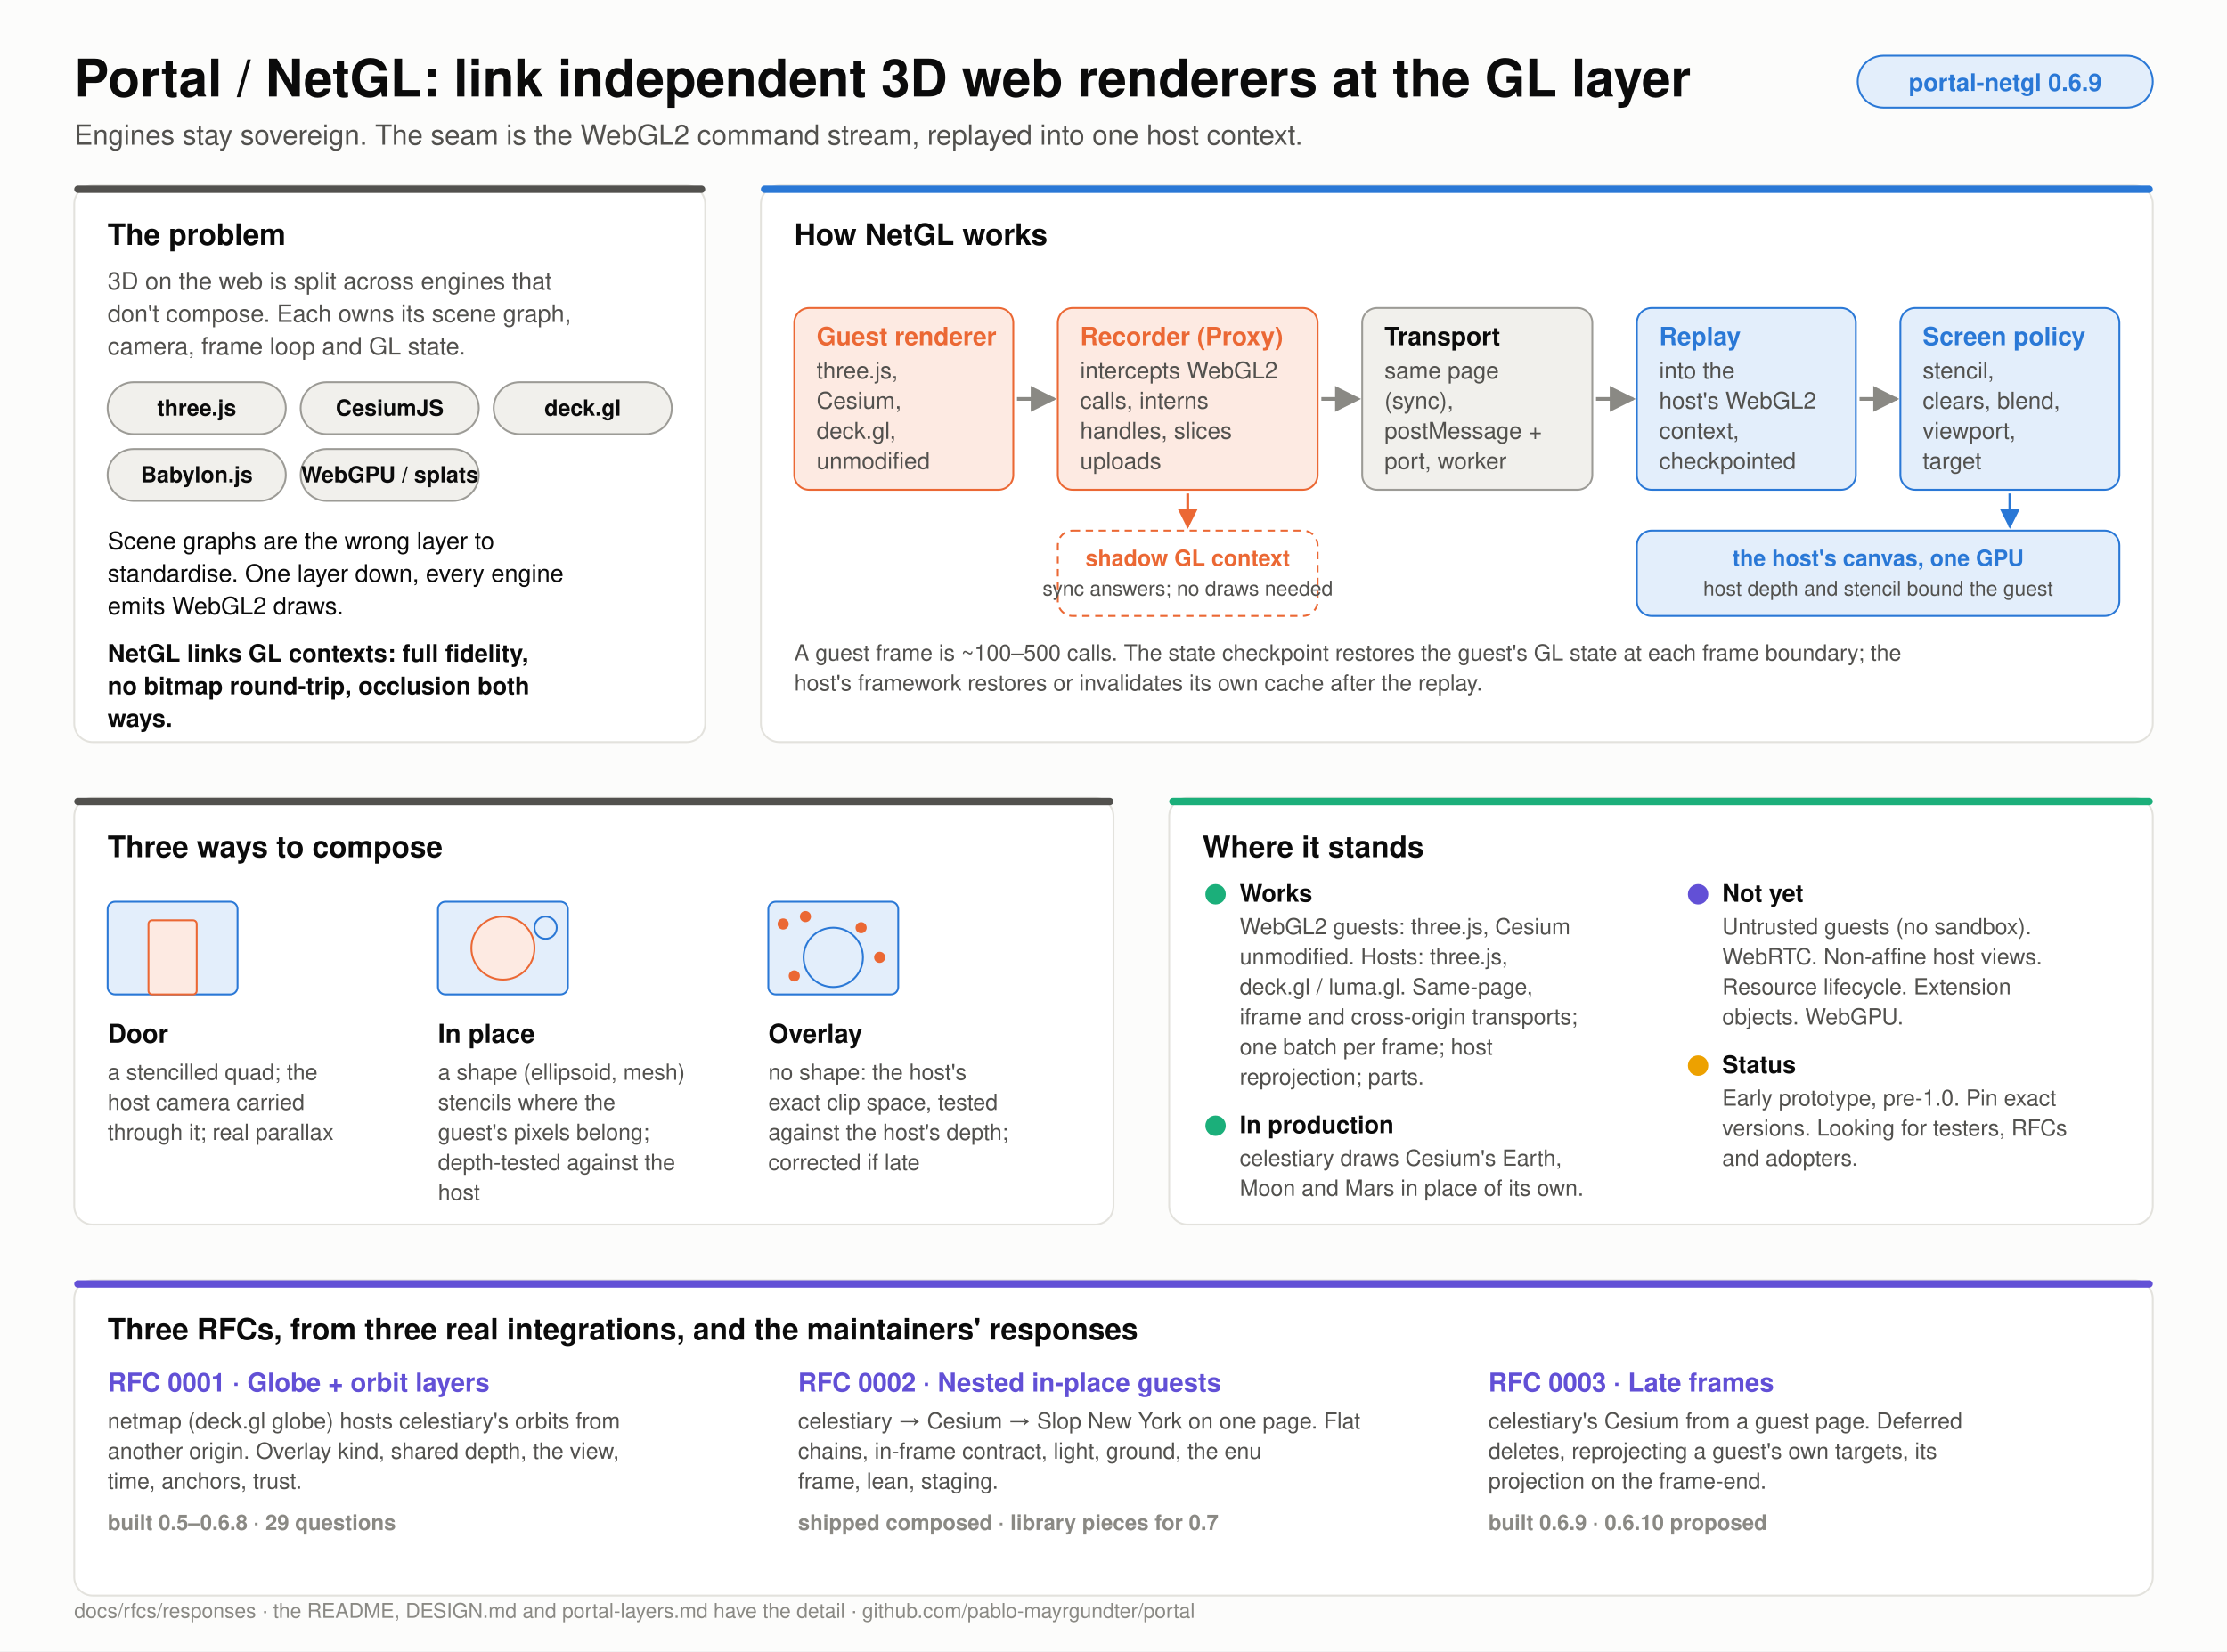
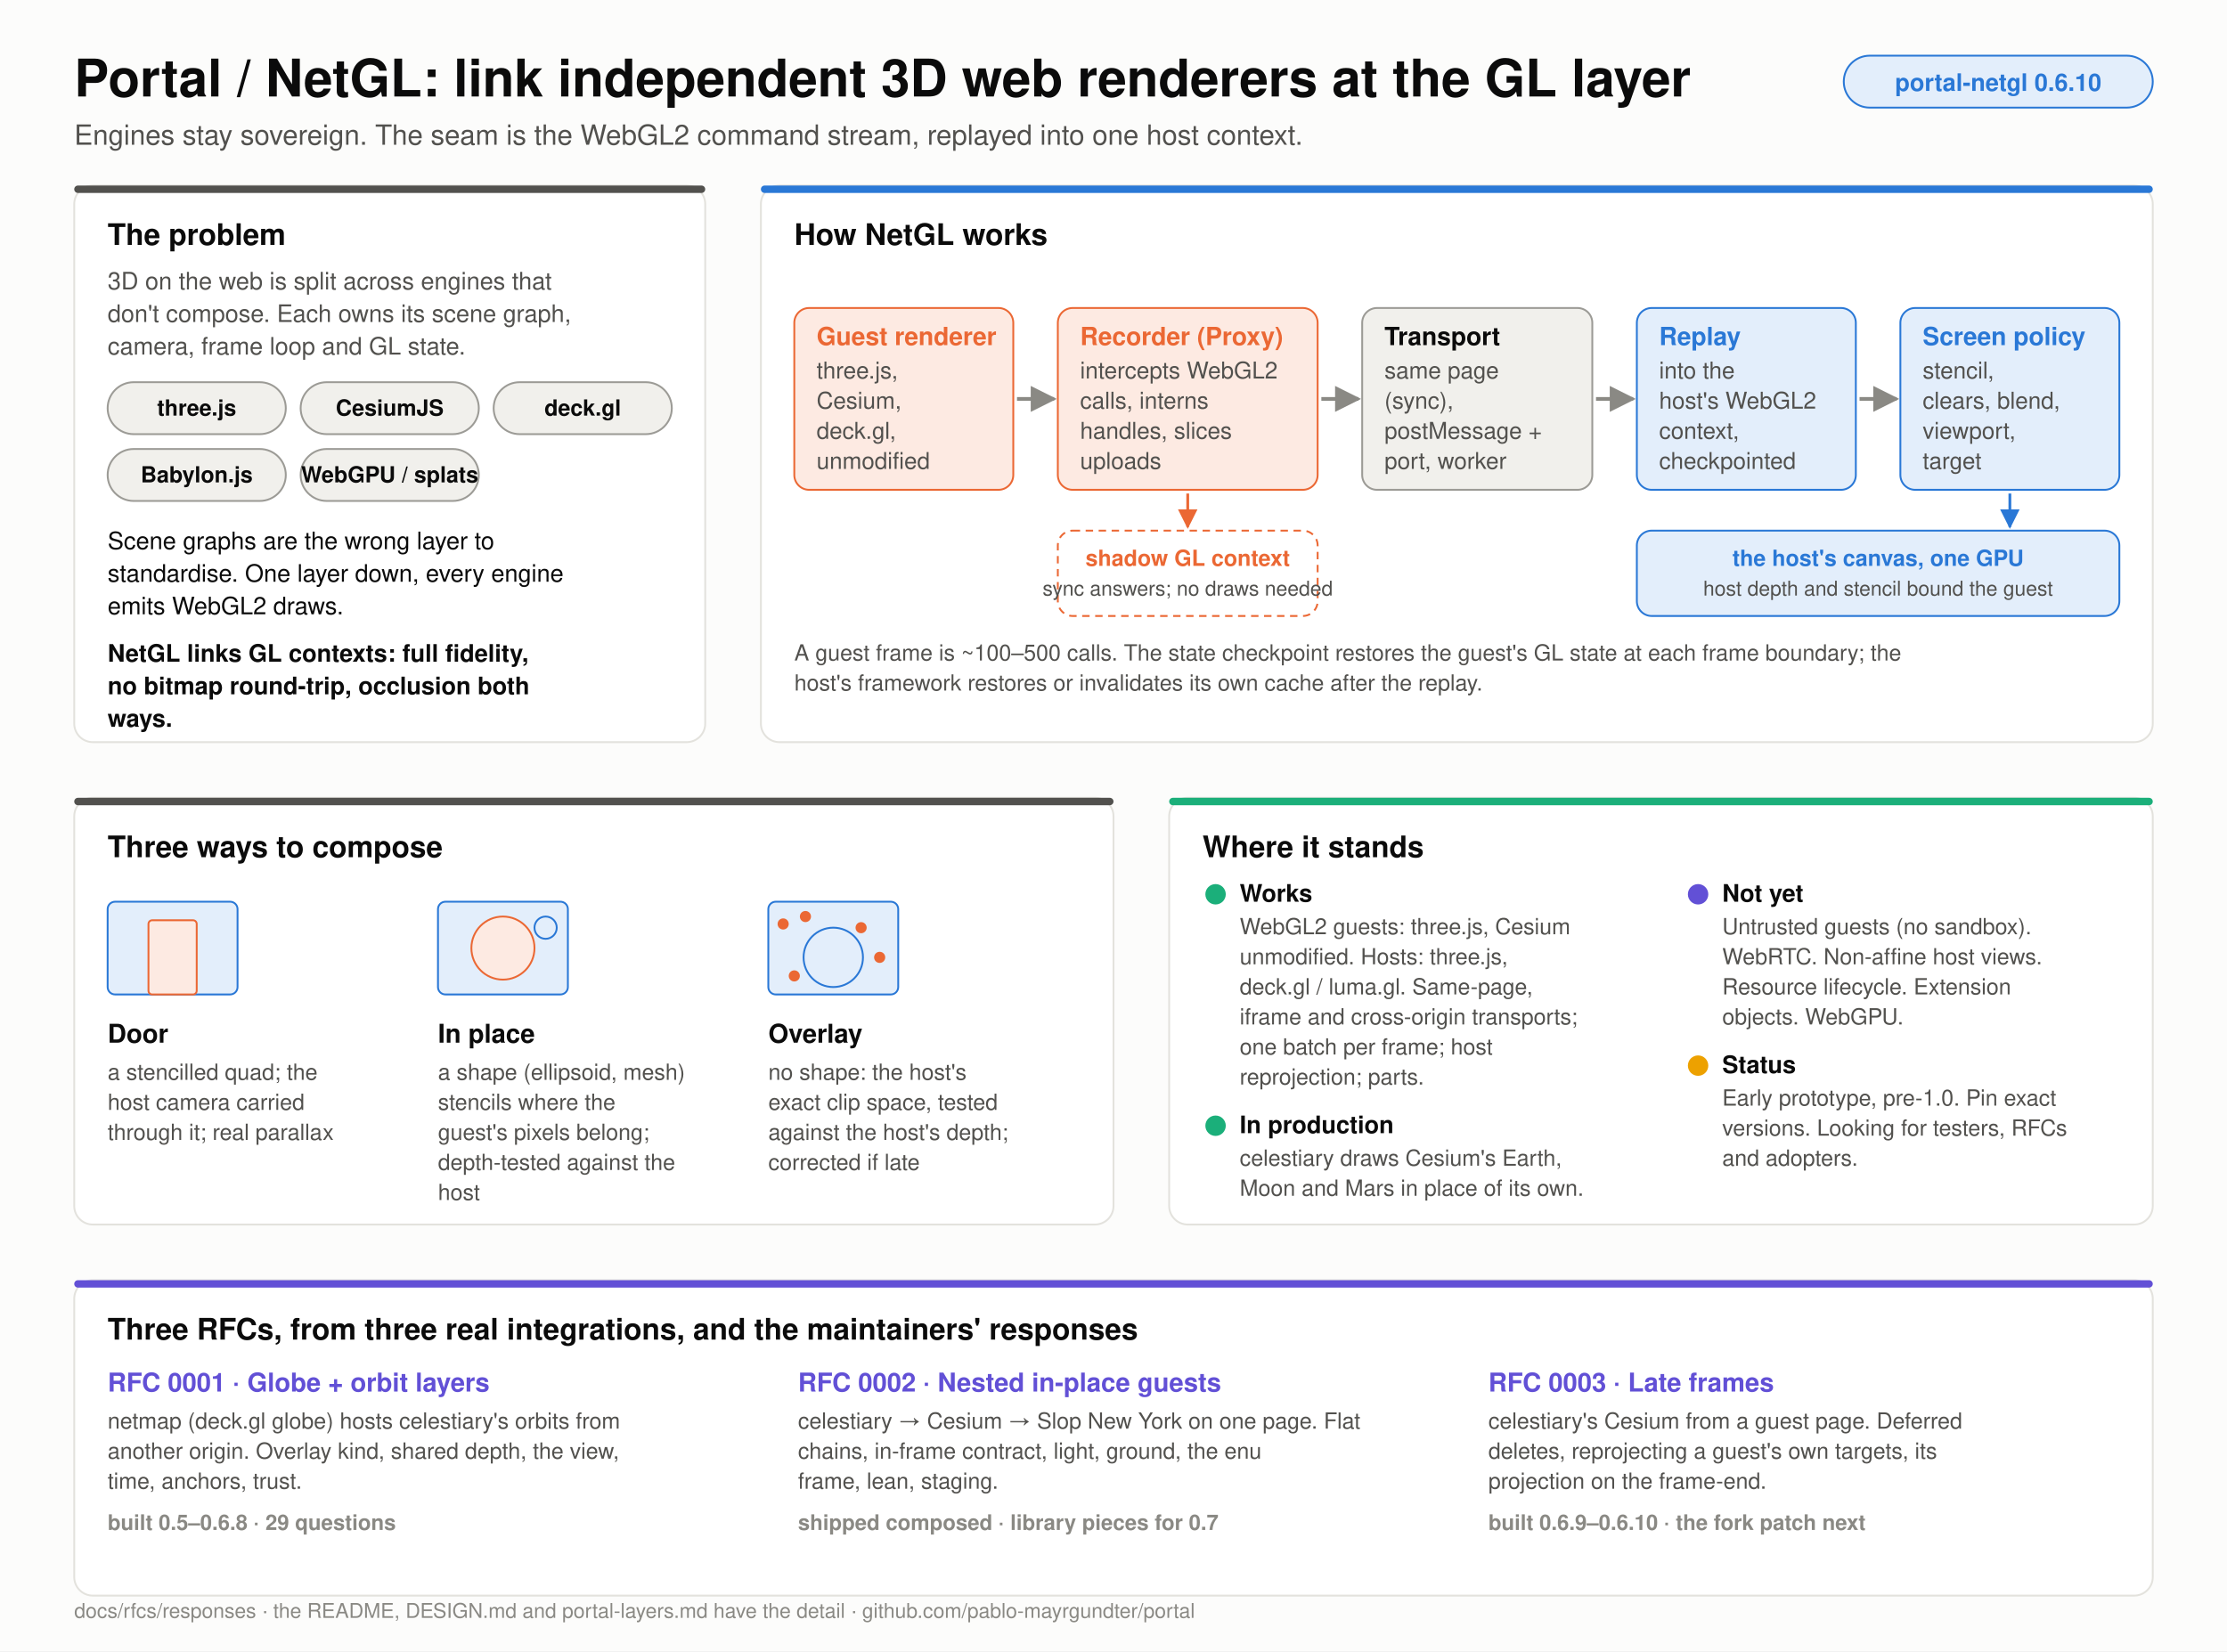
<svg xmlns="http://www.w3.org/2000/svg" width="1200" height="890" viewBox="0 0 1200 890" font-family="'Helvetica Neue', Helvetica, Arial, sans-serif">
  <defs>
    <marker id="arr-8a8984" viewBox="0 0 10 10" refX="9" refY="5" markerWidth="7" markerHeight="7" orient="auto-start-reverse">
      <path d="M0 0 L10 5 L0 10 z" fill="#8a8984" />
    </marker>
    <marker id="arr-eb6834" viewBox="0 0 10 10" refX="9" refY="5" markerWidth="7" markerHeight="7" orient="auto-start-reverse">
      <path d="M0 0 L10 5 L0 10 z" fill="#eb6834" />
    </marker>
    <marker id="arr-2a78d6" viewBox="0 0 10 10" refX="9" refY="5" markerWidth="7" markerHeight="7" orient="auto-start-reverse">
      <path d="M0 0 L10 5 L0 10 z" fill="#2a78d6" />
    </marker>
  </defs>
  <rect width="1200" height="890" fill="#fcfcfb" />
  <text x="40" y="52" font-size="28" fill="#0b0b0b" font-weight="700">Portal / NetGL: link independent 3D web renderers at the GL layer</text>
  <text x="40" y="78" font-size="15" fill="#52514e">Engines stay sovereign. The seam is the WebGL2 command stream, replayed into one host context.</text>
-   <rect x="1001" y="30" width="159" height="28" rx="14" fill="#e3eefb" stroke="#2a78d6" stroke-width="1" />
-   <text x="1080.5" y="49" font-size="13" fill="#2a78d6" font-weight="700" text-anchor="middle">portal-netgl 0.6.9</text>
+   <rect x="993.5" y="30" width="166.5" height="28" rx="14" fill="#e3eefb" stroke="#2a78d6" stroke-width="1" />
+   <text x="1076.75" y="49" font-size="13" fill="#2a78d6" font-weight="700" text-anchor="middle">portal-netgl 0.6.10</text>
  <rect x="40" y="100" width="340" height="300" rx="10" fill="#ffffff" stroke="#e3e2dd" stroke-width="1" />
  <rect x="40" y="100" width="340" height="4" rx="2" fill="#52514e" />
  <text x="58" y="132" font-size="16" fill="#0b0b0b" font-weight="700">The problem</text>
  <text x="58" y="156" font-size="13" fill="#52514e">3D on the web is split across engines that</text>
  <text x="58" y="173.55" font-size="13" fill="#52514e">don't compose. Each owns its scene graph,</text>
  <text x="58" y="191.1" font-size="13" fill="#52514e">camera, frame loop and GL state.</text>
  <rect x="58" y="206" width="96" height="28" rx="14" fill="#f1f0ec" stroke="#9c9b96" stroke-width="1" />
  <text x="106" y="224" font-size="12" fill="#0b0b0b" font-weight="700" text-anchor="middle">three.js</text>
  <rect x="162" y="206" width="96" height="28" rx="14" fill="#f1f0ec" stroke="#9c9b96" stroke-width="1" />
  <text x="210" y="224" font-size="12" fill="#0b0b0b" font-weight="700" text-anchor="middle">CesiumJS</text>
  <rect x="266" y="206" width="96" height="28" rx="14" fill="#f1f0ec" stroke="#9c9b96" stroke-width="1" />
  <text x="314" y="224" font-size="12" fill="#0b0b0b" font-weight="700" text-anchor="middle">deck.gl</text>
  <rect x="58" y="242" width="96" height="28" rx="14" fill="#f1f0ec" stroke="#9c9b96" stroke-width="1" />
  <text x="106" y="260" font-size="12" fill="#0b0b0b" font-weight="700" text-anchor="middle">Babylon.js</text>
  <rect x="162" y="242" width="96" height="28" rx="14" fill="#f1f0ec" stroke="#9c9b96" stroke-width="1" />
  <text x="210" y="260" font-size="12" fill="#0b0b0b" font-weight="700" text-anchor="middle">WebGPU / splats</text>
  <text x="58" y="296" font-size="13" fill="#0b0b0b">Scene graphs are the wrong layer to</text>
  <text x="58" y="313.55" font-size="13" fill="#0b0b0b">standardise. One layer down, every engine</text>
  <text x="58" y="331.1" font-size="13" fill="#0b0b0b">emits WebGL2 draws.</text>
  <text x="58" y="356.65" font-size="13" fill="#0b0b0b" font-weight="700">NetGL links GL contexts: full fidelity,</text>
  <text x="58" y="374.2" font-size="13" fill="#0b0b0b" font-weight="700">no bitmap round-trip, occlusion both</text>
  <text x="58" y="391.75" font-size="13" fill="#0b0b0b" font-weight="700">ways.</text>
  <rect x="410" y="100" width="750" height="300" rx="10" fill="#ffffff" stroke="#e3e2dd" stroke-width="1" />
  <rect x="410" y="100" width="750" height="4" rx="2" fill="#2a78d6" />
  <text x="428" y="132" font-size="16" fill="#0b0b0b" font-weight="700">How NetGL works</text>
  <rect x="428" y="166" width="118" height="98" rx="8" fill="#fdeae2" stroke="#eb6834" stroke-width="1" />
  <text x="440" y="186" font-size="13.5" fill="#eb6834" font-weight="700">Guest renderer</text>
  <text x="440" y="204" font-size="12.5" fill="#52514e">three.js,</text>
  <text x="440" y="220.25" font-size="12.5" fill="#52514e">Cesium,</text>
  <text x="440" y="236.5" font-size="12.5" fill="#52514e">deck.gl,</text>
  <text x="440" y="252.75" font-size="12.5" fill="#52514e">unmodified</text>
  <rect x="570" y="166" width="140" height="98" rx="8" fill="#fdeae2" stroke="#eb6834" stroke-width="1" />
  <text x="582" y="186" font-size="13.5" fill="#eb6834" font-weight="700">Recorder (Proxy)</text>
  <text x="582" y="204" font-size="12.5" fill="#52514e">intercepts WebGL2</text>
  <text x="582" y="220.25" font-size="12.5" fill="#52514e">calls, interns</text>
  <text x="582" y="236.5" font-size="12.5" fill="#52514e">handles, slices</text>
  <text x="582" y="252.75" font-size="12.5" fill="#52514e">uploads</text>
  <rect x="734" y="166" width="124" height="98" rx="8" fill="#f1f0ec" stroke="#9c9b96" stroke-width="1" />
  <text x="746" y="186" font-size="13.5" fill="#0b0b0b" font-weight="700">Transport</text>
  <text x="746" y="204" font-size="12.5" fill="#52514e">same page</text>
  <text x="746" y="220.25" font-size="12.5" fill="#52514e">(sync),</text>
  <text x="746" y="236.5" font-size="12.5" fill="#52514e">postMessage +</text>
  <text x="746" y="252.75" font-size="12.5" fill="#52514e">port, worker</text>
  <rect x="882" y="166" width="118" height="98" rx="8" fill="#e3eefb" stroke="#2a78d6" stroke-width="1" />
  <text x="894" y="186" font-size="13.5" fill="#2a78d6" font-weight="700">Replay</text>
  <text x="894" y="204" font-size="12.5" fill="#52514e">into the</text>
  <text x="894" y="220.25" font-size="12.5" fill="#52514e">host's WebGL2</text>
  <text x="894" y="236.5" font-size="12.5" fill="#52514e">context,</text>
  <text x="894" y="252.75" font-size="12.5" fill="#52514e">checkpointed</text>
  <rect x="1024" y="166" width="118" height="98" rx="8" fill="#e3eefb" stroke="#2a78d6" stroke-width="1" />
  <text x="1036" y="186" font-size="13.5" fill="#2a78d6" font-weight="700">Screen policy</text>
  <text x="1036" y="204" font-size="12.5" fill="#52514e">stencil,</text>
  <text x="1036" y="220.25" font-size="12.5" fill="#52514e">clears, blend,</text>
  <text x="1036" y="236.5" font-size="12.5" fill="#52514e">viewport,</text>
  <text x="1036" y="252.75" font-size="12.5" fill="#52514e">target</text>
  <line x1="548" y1="215" x2="568" y2="215" stroke="#8a8984" stroke-width="2" marker-end="url(#arr-8a8984)" />
  <line x1="712" y1="215" x2="732" y2="215" stroke="#8a8984" stroke-width="2" marker-end="url(#arr-8a8984)" />
  <line x1="860" y1="215" x2="880" y2="215" stroke="#8a8984" stroke-width="2" marker-end="url(#arr-8a8984)" />
  <line x1="1002" y1="215" x2="1022" y2="215" stroke="#8a8984" stroke-width="2" marker-end="url(#arr-8a8984)" />
  <rect x="570" y="286" width="140" height="46" rx="8" fill="#ffffff" stroke="#eb6834" stroke-width="1" stroke-dasharray="4 3" />
  <text x="640" y="305" font-size="12" fill="#eb6834" font-weight="700" text-anchor="middle">shadow GL context</text>
  <text x="640" y="321" font-size="11" fill="#52514e" text-anchor="middle">sync answers; no draws needed</text>
  <line x1="640" y1="266" x2="640" y2="284" stroke="#eb6834" stroke-width="1.5" marker-end="url(#arr-eb6834)" />
  <rect x="882" y="286" width="260" height="46" rx="8" fill="#e3eefb" stroke="#2a78d6" stroke-width="1" />
  <text x="1012" y="305" font-size="12" fill="#2a78d6" font-weight="700" text-anchor="middle">the host's canvas, one GPU</text>
  <text x="1012" y="321" font-size="11" fill="#52514e" text-anchor="middle">host depth and stencil bound the guest</text>
  <line x1="1083" y1="266" x2="1083" y2="284" stroke="#2a78d6" stroke-width="1.5" marker-end="url(#arr-2a78d6)" />
  <text x="428" y="356" font-size="12" fill="#52514e">A guest frame is ~100–500 calls. The state checkpoint restores the guest's GL state at each frame boundary; the</text>
  <text x="428" y="372.2" font-size="12" fill="#52514e">host's framework restores or invalidates its own cache after the replay.</text>
  <rect x="40" y="430" width="560" height="230" rx="10" fill="#ffffff" stroke="#e3e2dd" stroke-width="1" />
  <rect x="40" y="430" width="560" height="4" rx="2" fill="#52514e" />
  <text x="58" y="462" font-size="16" fill="#0b0b0b" font-weight="700">Three ways to compose</text>
  <rect x="58" y="486" width="70" height="50" rx="4" fill="#e3eefb" stroke="#2a78d6" stroke-width="1" />
  <rect x="80" y="496" width="26" height="40" rx="2" fill="#fdeae2" stroke="#eb6834" stroke-width="1" />
  <text x="58" y="562" font-size="14" fill="#0b0b0b" font-weight="700">Door</text>
  <text x="58" y="582" font-size="12" fill="#52514e">a stencilled quad; the</text>
  <text x="58" y="598.2" font-size="12" fill="#52514e">host camera carried</text>
  <text x="58" y="614.4" font-size="12" fill="#52514e">through it; real parallax</text>
  <rect x="236" y="486" width="70" height="50" rx="4" fill="#e3eefb" stroke="#2a78d6" stroke-width="1" />
  <circle cx="271" cy="511" r="17" fill="#fdeae2" stroke="#eb6834" />
  <circle cx="294" cy="500" r="6" fill="#e3eefb" stroke="#2a78d6" />
  <text x="236" y="562" font-size="14" fill="#0b0b0b" font-weight="700">In place</text>
  <text x="236" y="582" font-size="12" fill="#52514e">a shape (ellipsoid, mesh)</text>
  <text x="236" y="598.2" font-size="12" fill="#52514e">stencils where the</text>
  <text x="236" y="614.4" font-size="12" fill="#52514e">guest's pixels belong;</text>
  <text x="236" y="630.6" font-size="12" fill="#52514e">depth-tested against the</text>
  <text x="236" y="646.8" font-size="12" fill="#52514e">host</text>
  <rect x="414" y="486" width="70" height="50" rx="4" fill="#e3eefb" stroke="#2a78d6" stroke-width="1" />
  <circle cx="449" cy="516" r="16" fill="#e3eefb" stroke="#2a78d6" />
  <circle cx="422" cy="498" r="3" fill="#eb6834" stroke="none" />
  <circle cx="434" cy="494" r="3" fill="#eb6834" stroke="none" />
  <circle cx="464" cy="500" r="3" fill="#eb6834" stroke="none" />
  <circle cx="474" cy="516" r="3" fill="#eb6834" stroke="none" />
  <circle cx="428" cy="526" r="3" fill="#eb6834" stroke="none" />
  <text x="414" y="562" font-size="14" fill="#0b0b0b" font-weight="700">Overlay</text>
  <text x="414" y="582" font-size="12" fill="#52514e">no shape: the host's</text>
  <text x="414" y="598.2" font-size="12" fill="#52514e">exact clip space, tested</text>
  <text x="414" y="614.4" font-size="12" fill="#52514e">against the host's depth;</text>
  <text x="414" y="630.6" font-size="12" fill="#52514e">corrected if late</text>
  <rect x="630" y="430" width="530" height="230" rx="10" fill="#ffffff" stroke="#e3e2dd" stroke-width="1" />
  <rect x="630" y="430" width="530" height="4" rx="2" fill="#1baf7a" />
  <text x="648" y="462" font-size="16" fill="#0b0b0b" font-weight="700">Where it stands</text>
  <circle cx="655" cy="482" r="5.5" fill="#1baf7a" stroke="none" />
  <text x="668" y="486" font-size="13" fill="#0b0b0b" font-weight="700">Works</text>
  <text x="668" y="503.55" font-size="12" fill="#52514e">WebGL2 guests: three.js, Cesium</text>
  <text x="668" y="519.75" font-size="12" fill="#52514e">unmodified. Hosts: three.js,</text>
  <text x="668" y="535.95" font-size="12" fill="#52514e">deck.gl / luma.gl. Same-page,</text>
  <text x="668" y="552.15" font-size="12" fill="#52514e">iframe and cross-origin transports;</text>
  <text x="668" y="568.35" font-size="12" fill="#52514e">one batch per frame; host</text>
  <text x="668" y="584.55" font-size="12" fill="#52514e">reprojection; parts.</text>
  <circle cx="655" cy="606.75" r="5.5" fill="#1baf7a" stroke="none" />
  <text x="668" y="610.75" font-size="13" fill="#0b0b0b" font-weight="700">In production</text>
  <text x="668" y="628.3" font-size="12" fill="#52514e">celestiary draws Cesium's Earth,</text>
  <text x="668" y="644.5" font-size="12" fill="#52514e">Moon and Mars in place of its own.</text>
  <circle cx="915" cy="482" r="5.5" fill="#6250d6" stroke="none" />
  <text x="928" y="486" font-size="13" fill="#0b0b0b" font-weight="700">Not yet</text>
  <text x="928" y="503.55" font-size="12" fill="#52514e">Untrusted guests (no sandbox).</text>
  <text x="928" y="519.75" font-size="12" fill="#52514e">WebRTC. Non-affine host views.</text>
  <text x="928" y="535.95" font-size="12" fill="#52514e">Resource lifecycle. Extension</text>
  <text x="928" y="552.15" font-size="12" fill="#52514e">objects. WebGPU.</text>
  <circle cx="915" cy="574.35" r="5.5" fill="#eda100" stroke="none" />
  <text x="928" y="578.35" font-size="13" fill="#0b0b0b" font-weight="700">Status</text>
  <text x="928" y="595.9" font-size="12" fill="#52514e">Early prototype, pre-1.0. Pin exact</text>
  <text x="928" y="612.1" font-size="12" fill="#52514e">versions. Looking for testers, RFCs</text>
  <text x="928" y="628.3" font-size="12" fill="#52514e">and adopters.</text>
  <rect x="40" y="690" width="1120" height="170" rx="10" fill="#ffffff" stroke="#e3e2dd" stroke-width="1" />
  <rect x="40" y="690" width="1120" height="4" rx="2" fill="#6250d6" />
  <text x="58" y="722" font-size="16" fill="#0b0b0b" font-weight="700">Three RFCs, from three real integrations, and the maintainers' responses</text>
  <text x="58" y="750" font-size="14" fill="#6250d6" font-weight="700">RFC 0001 · Globe + orbit layers</text>
  <text x="58" y="770" font-size="12" fill="#52514e">netmap (deck.gl globe) hosts celestiary's orbits from</text>
  <text x="58" y="786.2" font-size="12" fill="#52514e">another origin. Overlay kind, shared depth, the view,</text>
  <text x="58" y="802.4" font-size="12" fill="#52514e">time, anchors, trust.</text>
  <text x="58" y="824.6" font-size="11.5" fill="#8a8984" font-weight="700">built 0.5–0.6.8 · 29 questions</text>
  <text x="430" y="750" font-size="14" fill="#6250d6" font-weight="700">RFC 0002 · Nested in-place guests</text>
  <text x="430" y="770" font-size="12" fill="#52514e">celestiary → Cesium → Slop New York on one page. Flat</text>
  <text x="430" y="786.2" font-size="12" fill="#52514e">chains, in-frame contract, light, ground, the enu</text>
  <text x="430" y="802.4" font-size="12" fill="#52514e">frame, lean, staging.</text>
  <text x="430" y="824.6" font-size="11.5" fill="#8a8984" font-weight="700">shipped composed · library pieces for 0.7</text>
  <text x="802" y="750" font-size="14" fill="#6250d6" font-weight="700">RFC 0003 · Late frames</text>
  <text x="802" y="770" font-size="12" fill="#52514e">celestiary's Cesium from a guest page. Deferred</text>
  <text x="802" y="786.2" font-size="12" fill="#52514e">deletes, reprojecting a guest's own targets, its</text>
  <text x="802" y="802.4" font-size="12" fill="#52514e">projection on the frame-end.</text>
-   <text x="802" y="824.6" font-size="11.5" fill="#8a8984" font-weight="700">built 0.6.9 · 0.6.10 proposed</text>
+   <text x="802" y="824.6" font-size="11.5" fill="#8a8984" font-weight="700">built 0.6.9–0.6.10 · the fork patch next</text>
  <text x="40" y="872" font-size="11" fill="#8a8984">docs/rfcs/responses · the README, DESIGN.md and portal-layers.md have the detail · github.com/pablo-mayrgundter/portal</text>
</svg>
